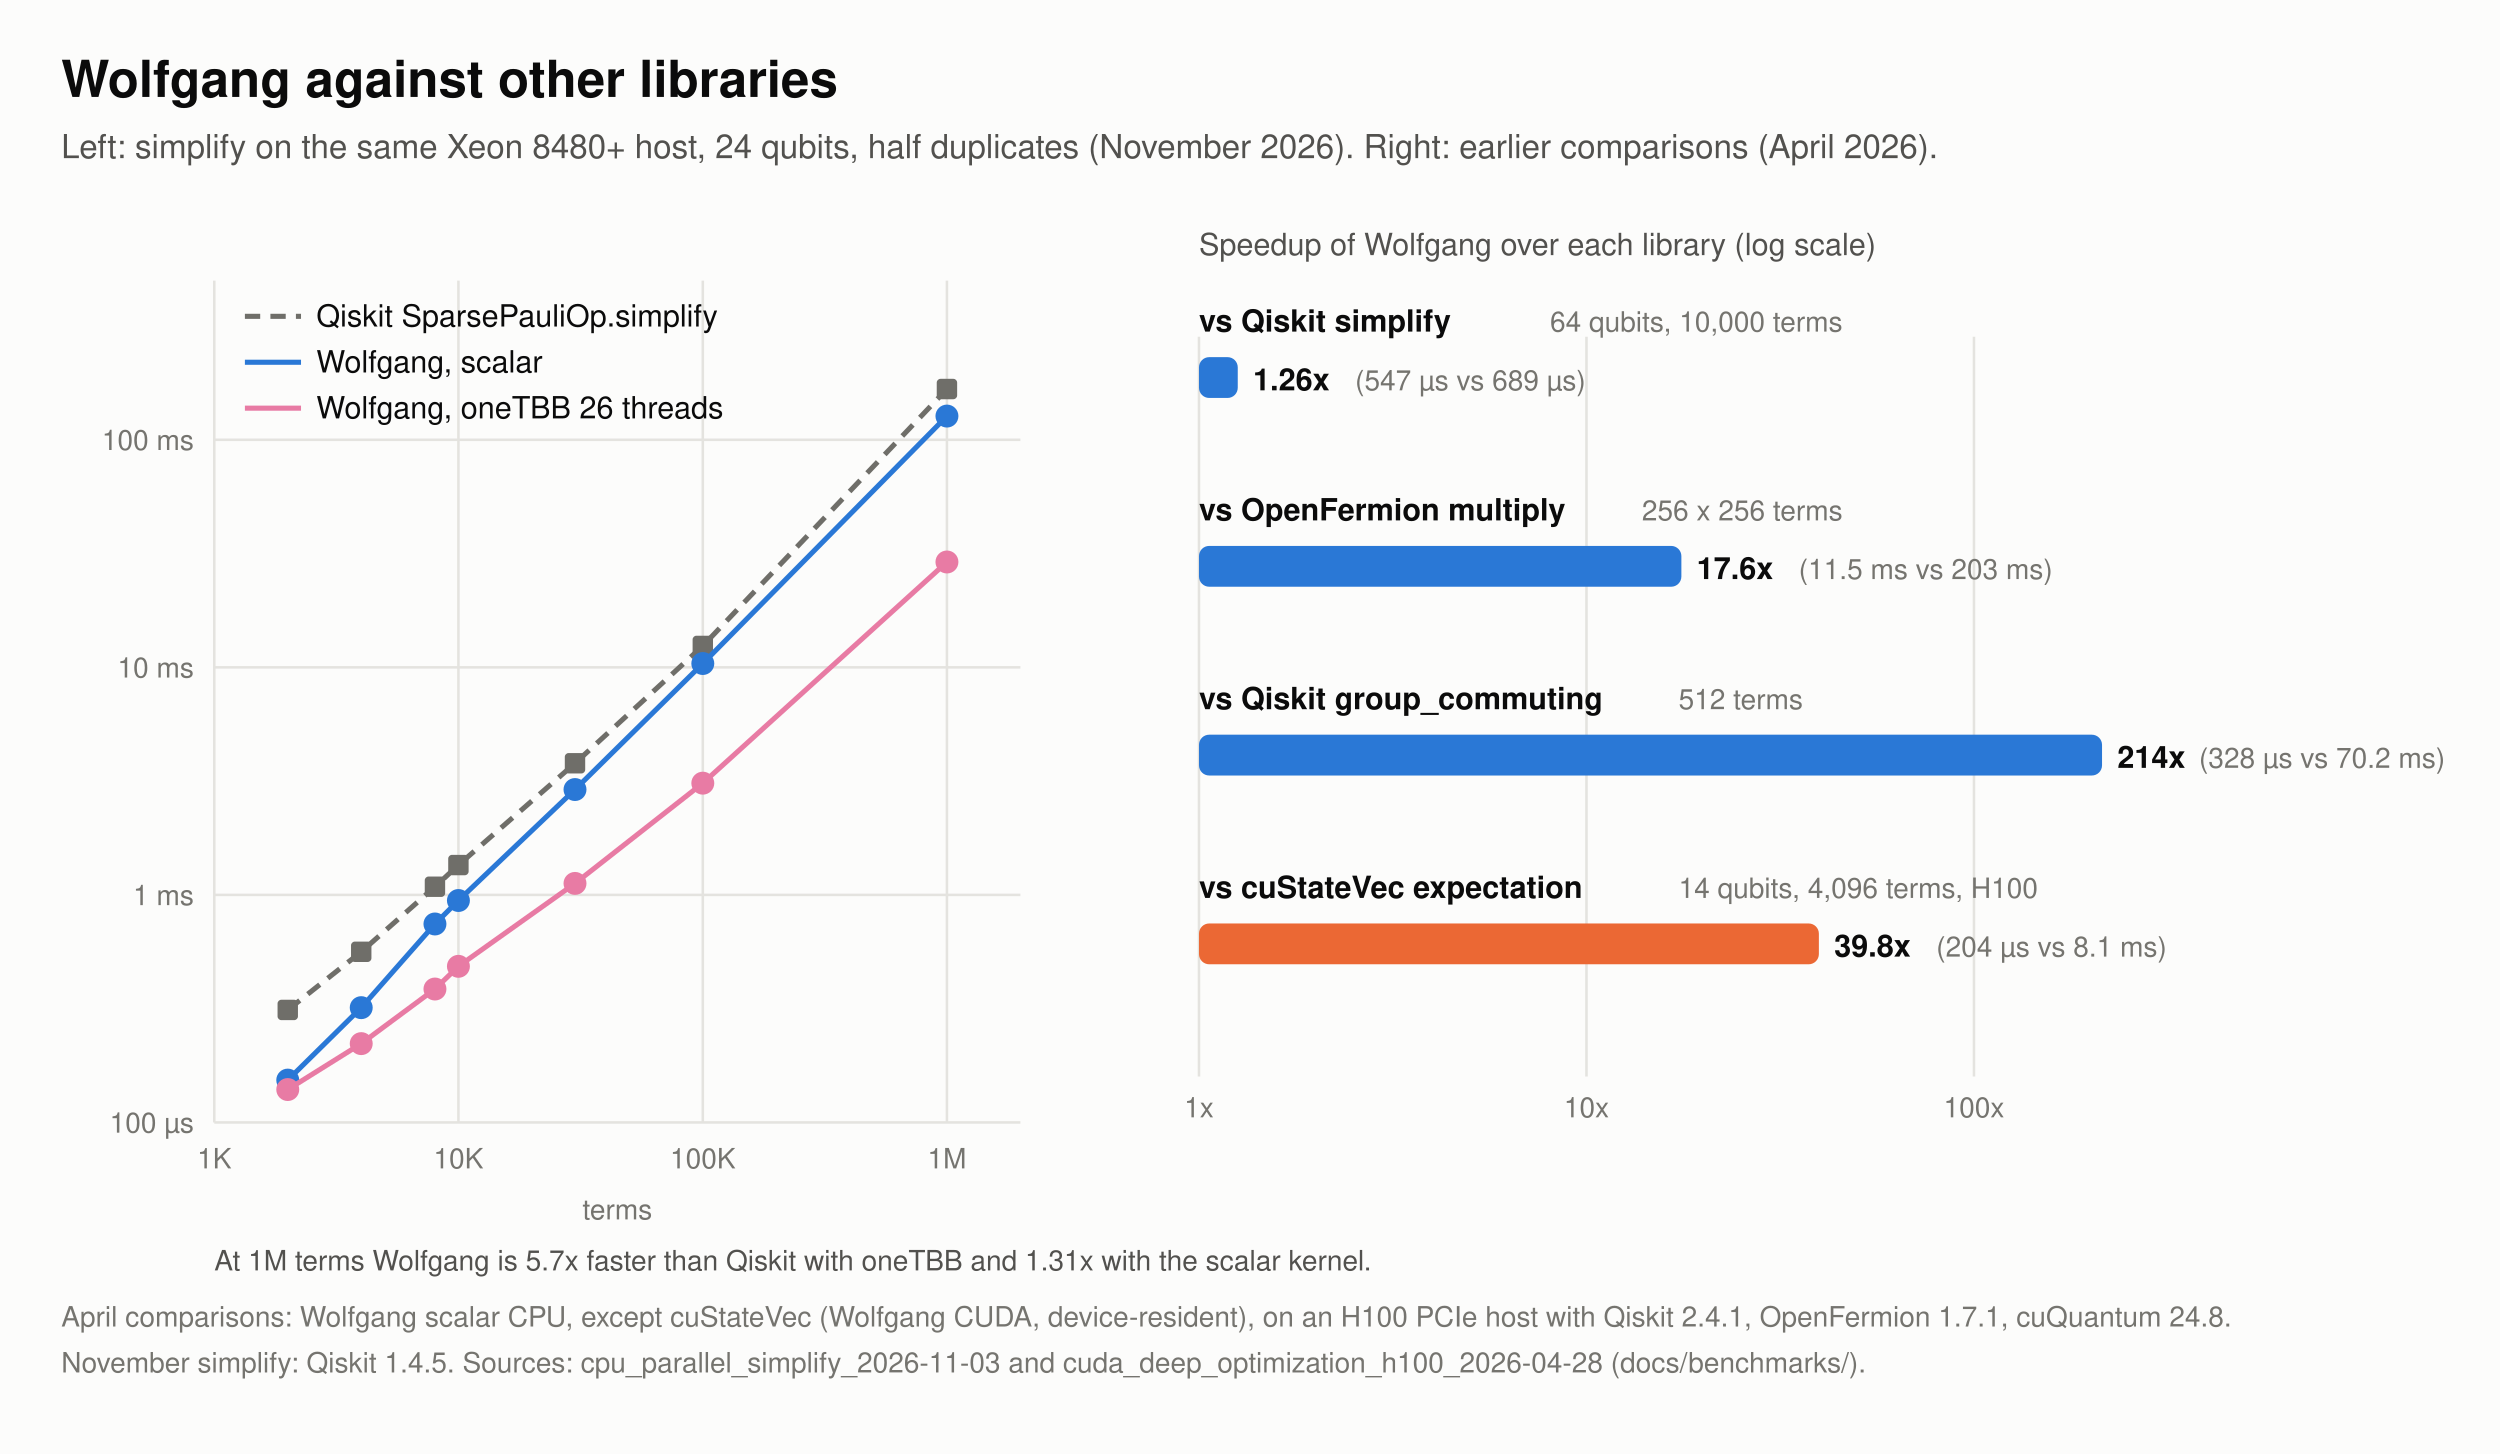
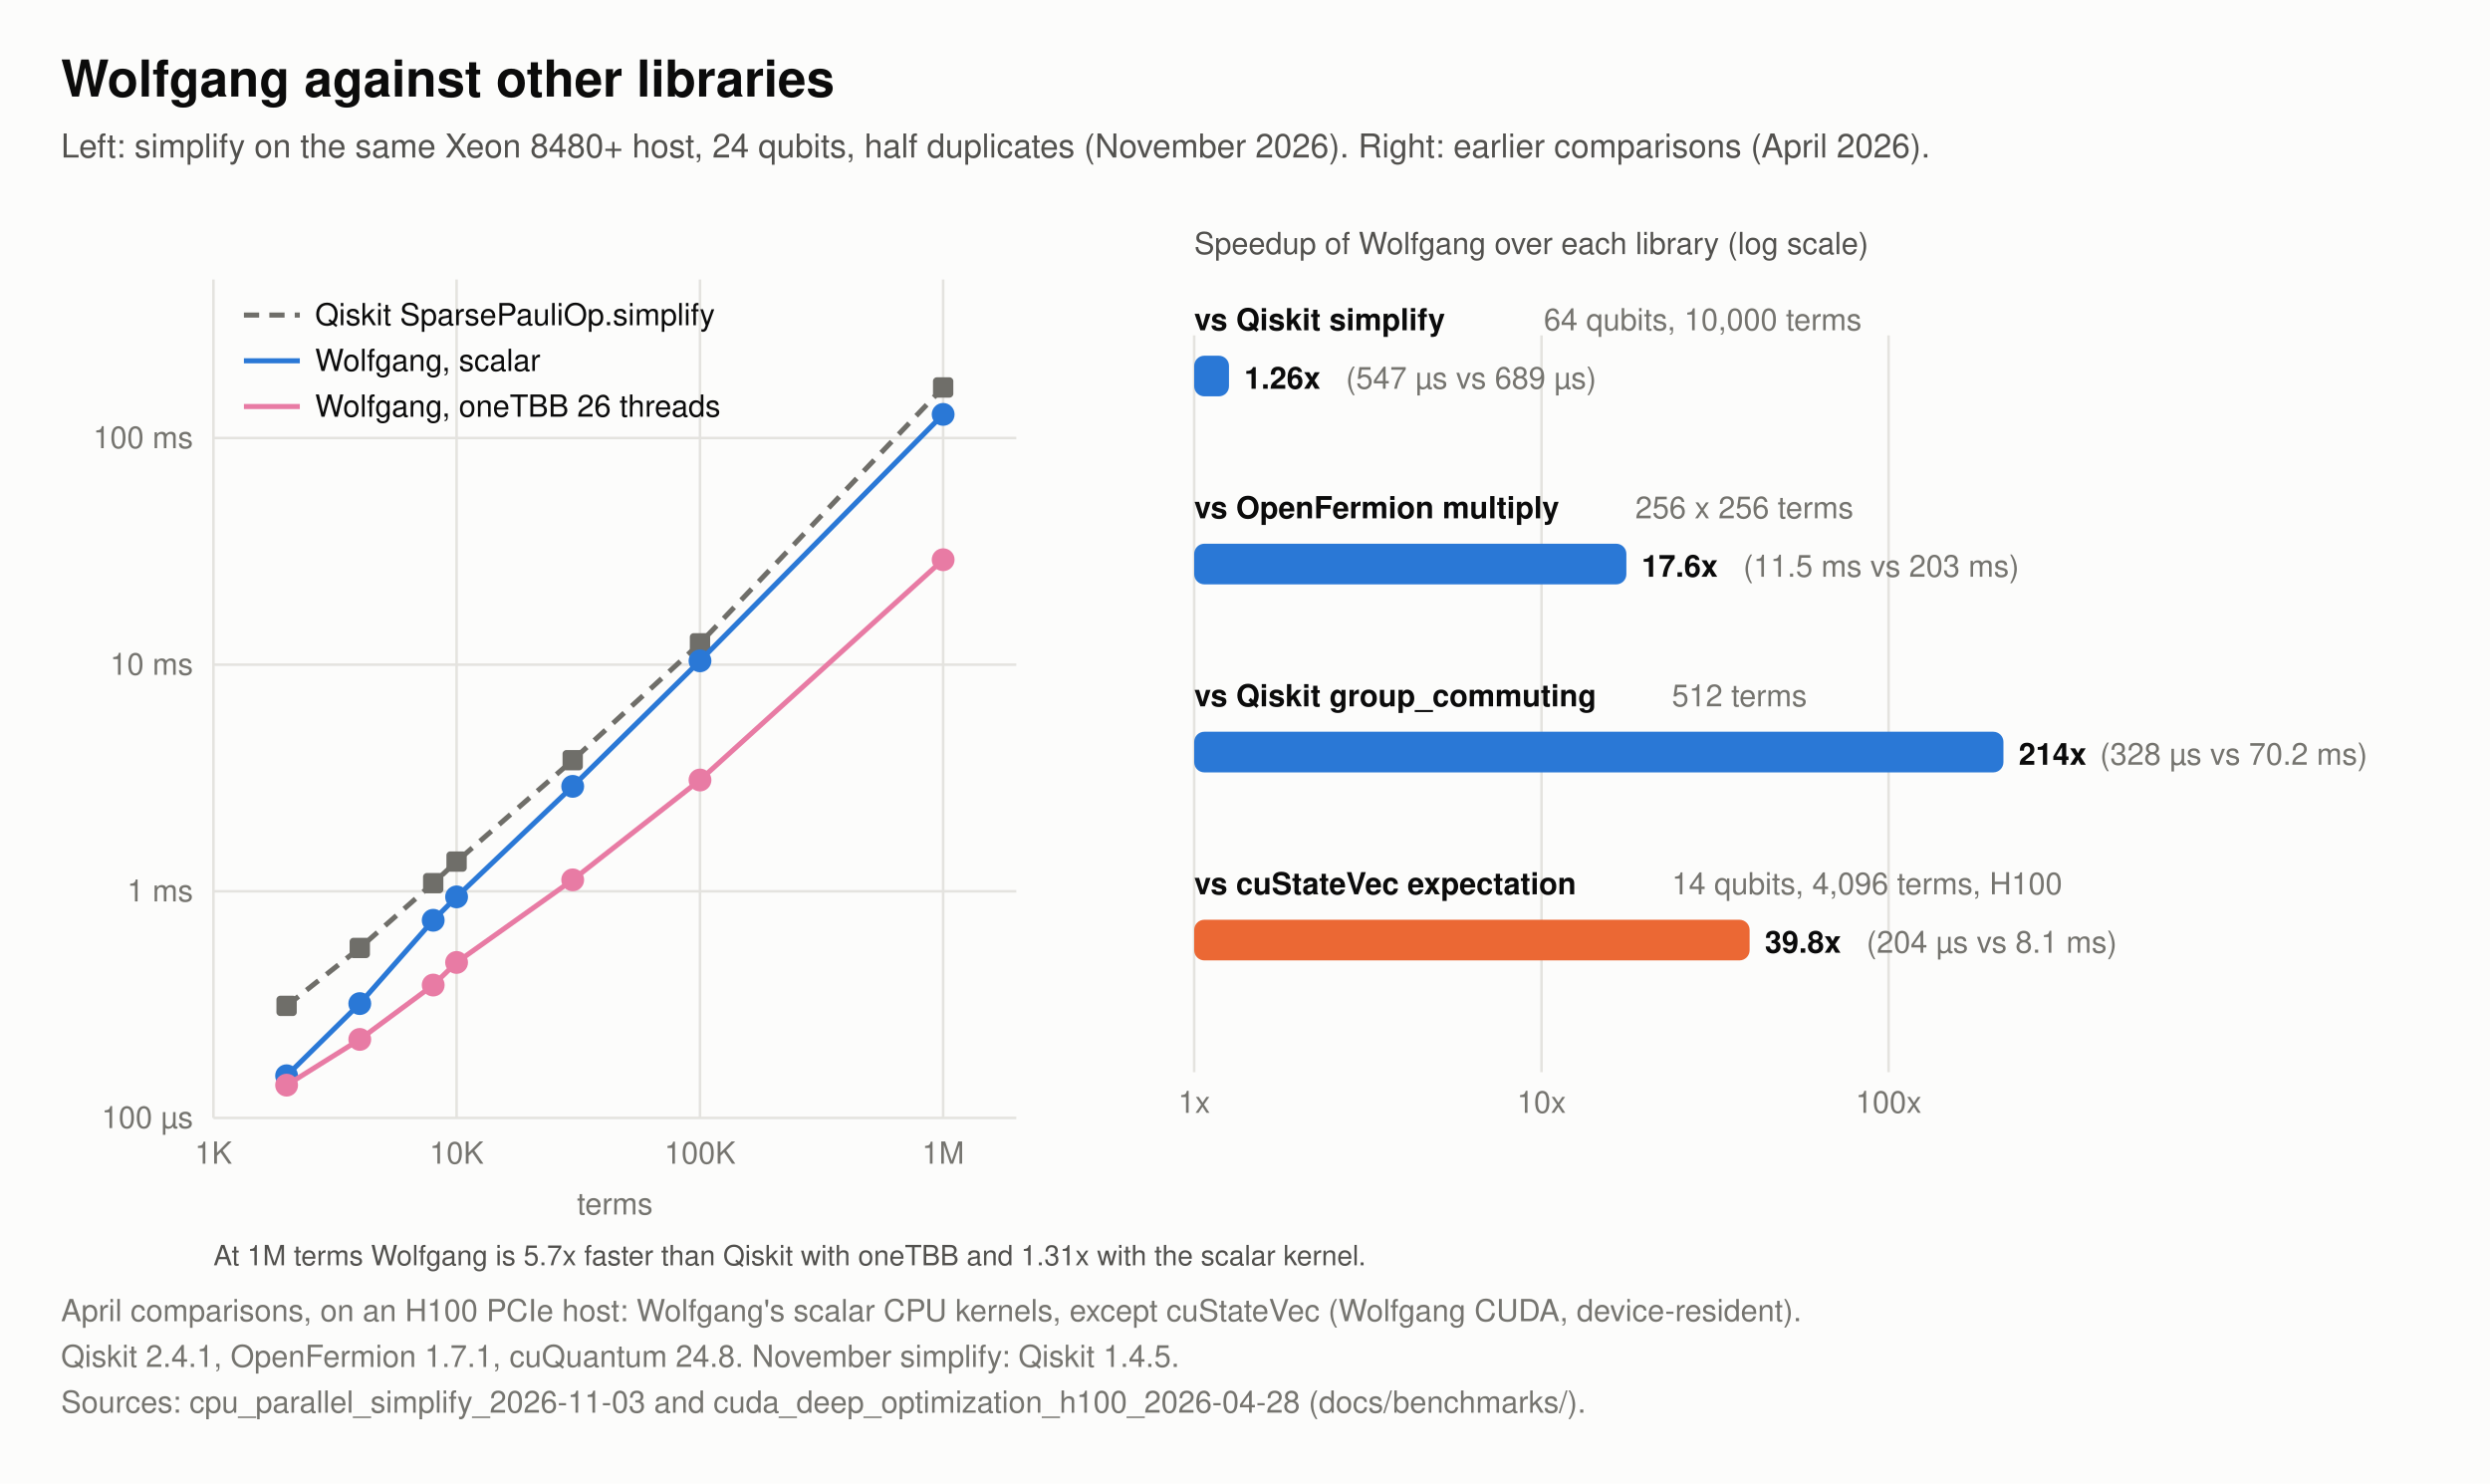
- <svg xmlns="http://www.w3.org/2000/svg" width="980" height="570" viewBox="0 0 980 570" role="img" aria-labelledby="title desc" font-family="-apple-system, Segoe UI, Helvetica, Arial, sans-serif">
+ <svg xmlns="http://www.w3.org/2000/svg" width="980" height="584" viewBox="0 0 980 584" role="img" aria-labelledby="title desc" font-family="-apple-system, Segoe UI, Helvetica, Arial, sans-serif">
  <style>
.bg { fill: #fcfcfb; } .t1 { fill: #0b0b0b; } .t2 { fill: #52514e; } .t3 { fill: #75746f; }
.grid { stroke: #e4e3df; } .axis { stroke: #c9c8c3; }
.s-s1 { stroke: #2a78d6; } .f-s1 { fill: #2a78d6; } .s-s2 { stroke: #eb6834; } .f-s2 { fill: #eb6834; } .s-s3 { stroke: #1baf7a; } .f-s3 { fill: #1baf7a; } .s-s4 { stroke: #eda100; } .f-s4 { fill: #eda100; } .s-s5 { stroke: #e87ba4; } .f-s5 { fill: #e87ba4; } .s-neutral { stroke: #6f6e69; } .f-neutral { fill: #6f6e69; }
@media (prefers-color-scheme: dark) {
  .bg { fill: #1a1a19; } .t1 { fill: #f2f1ed; } .t2 { fill: #b5b4ae; } .t3 { fill: #94938d; }
  .grid { stroke: #33322f; } .axis { stroke: #4a4945; }
  .s-s1 { stroke: #3987e5; } .f-s1 { fill: #3987e5; } .s-s2 { stroke: #d95926; } .f-s2 { fill: #d95926; } .s-s3 { stroke: #199e70; } .f-s3 { fill: #199e70; } .s-s4 { stroke: #c98500; } .f-s4 { fill: #c98500; } .s-s5 { stroke: #d55181; } .f-s5 { fill: #d55181; } .s-neutral { stroke: #a3a29d; } .f-neutral { fill: #a3a29d; }
}
</style>
-   <rect class="bg" width="980" height="570" />
+   <rect class="bg" width="980" height="584" />
  <text x="24.0" y="38.0" class="t1" font-size="20" text-anchor="start" font-weight="600">Wolfgang against other libraries</text>
  <text x="24.0" y="62.0" class="t2" font-size="13" text-anchor="start" font-weight="400">Left: simplify on the same Xeon 8480+ host, 24 qubits, half duplicates (November 2026). Right: earlier comparisons (April 2026).</text>
  <line class="grid" x1="84.0" y1="110" x2="84.0" y2="440" />
-   <text x="84.0" y="458.0" class="t3" font-size="11" text-anchor="middle" font-weight="400">1K</text>
+   <text x="84.0" y="458.0" class="t3" font-size="12" text-anchor="middle" font-weight="400">1K</text>
  <line class="grid" x1="179.7" y1="110" x2="179.7" y2="440" />
-   <text x="179.7" y="458.0" class="t3" font-size="11" text-anchor="middle" font-weight="400">10K</text>
+   <text x="179.7" y="458.0" class="t3" font-size="12" text-anchor="middle" font-weight="400">10K</text>
  <line class="grid" x1="275.5" y1="110" x2="275.5" y2="440" />
-   <text x="275.5" y="458.0" class="t3" font-size="11" text-anchor="middle" font-weight="400">100K</text>
+   <text x="275.5" y="458.0" class="t3" font-size="12" text-anchor="middle" font-weight="400">100K</text>
  <line class="grid" x1="371.2" y1="110" x2="371.2" y2="440" />
-   <text x="371.2" y="458.0" class="t3" font-size="11" text-anchor="middle" font-weight="400">1M</text>
+   <text x="371.2" y="458.0" class="t3" font-size="12" text-anchor="middle" font-weight="400">1M</text>
  <line class="grid" x1="84" y1="440.0" x2="400" y2="440.0" />
-   <text x="76.0" y="444.0" class="t3" font-size="11" text-anchor="end" font-weight="400">100 µs</text>
+   <text x="76.0" y="444.0" class="t3" font-size="12" text-anchor="end" font-weight="400">100 µs</text>
  <line class="grid" x1="84" y1="350.8" x2="400" y2="350.8" />
-   <text x="76.0" y="354.8" class="t3" font-size="11" text-anchor="end" font-weight="400">1 ms</text>
+   <text x="76.0" y="354.8" class="t3" font-size="12" text-anchor="end" font-weight="400">1 ms</text>
  <line class="grid" x1="84" y1="261.6" x2="400" y2="261.6" />
-   <text x="76.0" y="265.6" class="t3" font-size="11" text-anchor="end" font-weight="400">10 ms</text>
+   <text x="76.0" y="265.6" class="t3" font-size="12" text-anchor="end" font-weight="400">10 ms</text>
  <line class="grid" x1="84" y1="172.4" x2="400" y2="172.4" />
-   <text x="76.0" y="176.4" class="t3" font-size="11" text-anchor="end" font-weight="400">100 ms</text>
-   <text x="242.0" y="478.0" class="t3" font-size="11" text-anchor="middle" font-weight="400">terms</text>
+   <text x="76.0" y="176.4" class="t3" font-size="12" text-anchor="end" font-weight="400">100 ms</text>
+   <text x="242.0" y="478.0" class="t3" font-size="12" text-anchor="middle" font-weight="400">terms</text>
  <path class="s-neutral" d="M112.8,395.9 L141.6,373.1 L170.5,347.6 L179.7,339.1 L225.4,299.2 L275.5,253.2 L371.2,152.5" fill="none" stroke-width="2" stroke-linejoin="round" stroke-dasharray="6 4" />
  <rect class="f-neutral" x="108.8" y="391.9" width="8" height="8" rx="1.5" stroke="none" />
  <rect class="f-neutral" x="137.6" y="369.1" width="8" height="8" rx="1.5" stroke="none" />
  <rect class="f-neutral" x="166.5" y="343.6" width="8" height="8" rx="1.5" stroke="none" />
  <rect class="f-neutral" x="175.7" y="335.1" width="8" height="8" rx="1.5" stroke="none" />
  <rect class="f-neutral" x="221.4" y="295.2" width="8" height="8" rx="1.5" stroke="none" />
  <rect class="f-neutral" x="271.5" y="249.2" width="8" height="8" rx="1.5" stroke="none" />
  <rect class="f-neutral" x="367.2" y="148.5" width="8" height="8" rx="1.5" stroke="none" />
  <path class="s-s1" d="M112.8,423.4 L141.6,395.0 L170.5,362.2 L179.7,353.0 L225.4,309.5 L275.5,260.1 L371.2,163.1" fill="none" stroke-width="2" stroke-linejoin="round" />
  <circle class="f-s1" cx="112.8" cy="423.4" r="4.5" stroke="none" />
  <circle class="f-s1" cx="141.6" cy="395.0" r="4.5" stroke="none" />
  <circle class="f-s1" cx="170.5" cy="362.2" r="4.5" stroke="none" />
  <circle class="f-s1" cx="179.7" cy="353.0" r="4.5" stroke="none" />
  <circle class="f-s1" cx="225.4" cy="309.5" r="4.5" stroke="none" />
  <circle class="f-s1" cx="275.5" cy="260.1" r="4.5" stroke="none" />
  <circle class="f-s1" cx="371.2" cy="163.1" r="4.5" stroke="none" />
  <path class="s-s5" d="M112.8,427.1 L141.6,409.1 L170.5,387.7 L179.7,378.8 L225.4,346.3 L275.5,307.0 L371.2,220.3" fill="none" stroke-width="2" stroke-linejoin="round" />
  <circle class="f-s5" cx="112.8" cy="427.1" r="4.5" stroke="none" />
  <circle class="f-s5" cx="141.6" cy="409.1" r="4.5" stroke="none" />
  <circle class="f-s5" cx="170.5" cy="387.7" r="4.5" stroke="none" />
  <circle class="f-s5" cx="179.7" cy="378.8" r="4.5" stroke="none" />
  <circle class="f-s5" cx="225.4" cy="346.3" r="4.5" stroke="none" />
  <circle class="f-s5" cx="275.5" cy="307.0" r="4.5" stroke="none" />
  <circle class="f-s5" cx="371.2" cy="220.3" r="4.5" stroke="none" />
  <line class="s-neutral" x1="96" y1="124" x2="118" y2="124" stroke-width="2" stroke-dasharray="6 4" />
  <text x="124.0" y="128.0" class="t1" font-size="12" text-anchor="start" font-weight="400">Qiskit SparsePauliOp.simplify</text>
  <line class="s-s1" x1="96" y1="142" x2="118" y2="142" stroke-width="2" />
  <text x="124.0" y="146.0" class="t1" font-size="12" text-anchor="start" font-weight="400">Wolfgang, scalar</text>
  <line class="s-s5" x1="96" y1="160" x2="118" y2="160" stroke-width="2" />
  <text x="124.0" y="164.0" class="t1" font-size="12" text-anchor="start" font-weight="400">Wolfgang, oneTBB 26 threads</text>
  <text x="84.0" y="498.0" class="t2" font-size="11" text-anchor="start" font-weight="400">At 1M terms Wolfgang is 5.7x faster than Qiskit with oneTBB and 1.31x with the scalar kernel.</text>
  <line class="grid" x1="470.0" y1="132" x2="470.0" y2="422" />
-   <text x="470.0" y="438.0" class="t3" font-size="11" text-anchor="middle" font-weight="400">1x</text>
-   <line class="grid" x1="621.9" y1="132" x2="621.9" y2="422" />
-   <text x="621.9" y="438.0" class="t3" font-size="11" text-anchor="middle" font-weight="400">10x</text>
-   <line class="grid" x1="773.8" y1="132" x2="773.8" y2="422" />
-   <text x="773.8" y="438.0" class="t3" font-size="11" text-anchor="middle" font-weight="400">100x</text>
+   <text x="470.0" y="438.0" class="t3" font-size="12" text-anchor="middle" font-weight="400">1x</text>
+   <line class="grid" x1="606.7" y1="132" x2="606.7" y2="422" />
+   <text x="606.7" y="438.0" class="t3" font-size="12" text-anchor="middle" font-weight="400">10x</text>
+   <line class="grid" x1="743.3" y1="132" x2="743.3" y2="422" />
+   <text x="743.3" y="438.0" class="t3" font-size="12" text-anchor="middle" font-weight="400">100x</text>
  <text x="470.0" y="100.0" class="t2" font-size="12" text-anchor="start" font-weight="400">Speedup of Wolfgang over each library (log scale)</text>
  <text x="470.0" y="130.0" class="t1" font-size="12" text-anchor="start" font-weight="600">vs Qiskit simplify</text>
-   <text x="607.6" y="130.0" class="t3" font-size="11" text-anchor="start" font-weight="400">64 qubits, 10,000 terms</text>
-   <rect class="f-s1" x="470" y="140" width="15.2" height="16" rx="4" stroke="none" />
-   <text x="491.2" y="153.0" class="t1" font-size="12" text-anchor="start" font-weight="600">1.26x</text>
-   <text x="531.2" y="153.0" class="t3" font-size="11" text-anchor="start" font-weight="400">(547 µs vs 689 µs)</text>
+   <text x="607.6" y="130.0" class="t3" font-size="12" text-anchor="start" font-weight="400">64 qubits, 10,000 terms</text>
+   <rect class="f-s1" x="470" y="140" width="13.7" height="16" rx="4" stroke="none" />
+   <text x="489.7" y="153.0" class="t1" font-size="12" text-anchor="start" font-weight="600">1.26x</text>
+   <text x="529.7" y="153.0" class="t3" font-size="12" text-anchor="start" font-weight="400">(547 µs vs 689 µs)</text>
  <text x="470.0" y="204.0" class="t1" font-size="12" text-anchor="start" font-weight="600">vs OpenFermion multiply</text>
-   <text x="643.6" y="204.0" class="t3" font-size="11" text-anchor="start" font-weight="400">256 x 256 terms</text>
-   <rect class="f-s1" x="470" y="214" width="189.1" height="16" rx="4" stroke="none" />
-   <text x="665.1" y="227.0" class="t1" font-size="12" text-anchor="start" font-weight="600">17.6x</text>
-   <text x="705.1" y="227.0" class="t3" font-size="11" text-anchor="start" font-weight="400">(11.5 ms vs 203 ms)</text>
+   <text x="643.6" y="204.0" class="t3" font-size="12" text-anchor="start" font-weight="400">256 x 256 terms</text>
+   <rect class="f-s1" x="470" y="214" width="170.1" height="16" rx="4" stroke="none" />
+   <text x="646.1" y="227.0" class="t1" font-size="12" text-anchor="start" font-weight="600">17.6x</text>
+   <text x="686.1" y="227.0" class="t3" font-size="12" text-anchor="start" font-weight="400">(11.5 ms vs 203 ms)</text>
  <text x="470.0" y="278.0" class="t1" font-size="12" text-anchor="start" font-weight="600">vs Qiskit group_commuting</text>
-   <text x="658.0" y="278.0" class="t3" font-size="11" text-anchor="start" font-weight="400">512 terms</text>
-   <rect class="f-s1" x="470" y="288" width="354.0" height="16" rx="4" stroke="none" />
-   <text x="830.0" y="301.0" class="t1" font-size="12" text-anchor="start" font-weight="600">214x</text>
-   <text x="862.0" y="301.0" class="t3" font-size="11" text-anchor="start" font-weight="400">(328 µs vs 70.2 ms)</text>
+   <text x="658.0" y="278.0" class="t3" font-size="12" text-anchor="start" font-weight="400">512 terms</text>
+   <rect class="f-s1" x="470" y="288" width="318.5" height="16" rx="4" stroke="none" />
+   <text x="794.5" y="301.0" class="t1" font-size="12" text-anchor="start" font-weight="600">214x</text>
+   <text x="826.5" y="301.0" class="t3" font-size="12" text-anchor="start" font-weight="400">(328 µs vs 70.2 ms)</text>
  <text x="470.0" y="352.0" class="t1" font-size="12" text-anchor="start" font-weight="600">vs cuStateVec expectation</text>
-   <text x="658.0" y="352.0" class="t3" font-size="11" text-anchor="start" font-weight="400">14 qubits, 4,096 terms, H100</text>
-   <rect class="f-s2" x="470" y="362" width="243.0" height="16" rx="4" stroke="none" />
-   <text x="719.0" y="375.0" class="t1" font-size="12" text-anchor="start" font-weight="600">39.8x</text>
-   <text x="759.0" y="375.0" class="t3" font-size="11" text-anchor="start" font-weight="400">(204 µs vs 8.1 ms)</text>
-   <text x="24.0" y="520.0" class="t3" font-size="11" text-anchor="start" font-weight="400">April comparisons: Wolfgang scalar CPU, except cuStateVec (Wolfgang CUDA, device-resident), on an H100 PCIe host with Qiskit 2.4.1, OpenFermion 1.7.1, cuQuantum 24.8.</text>
-   <text x="24.0" y="538.0" class="t3" font-size="11" text-anchor="start" font-weight="400">November simplify: Qiskit 1.4.5. Sources: cpu_parallel_simplify_2026-11-03 and cuda_deep_optimization_h100_2026-04-28 (docs/benchmarks/).</text>
+   <text x="658.0" y="352.0" class="t3" font-size="12" text-anchor="start" font-weight="400">14 qubits, 4,096 terms, H100</text>
+   <rect class="f-s2" x="470" y="362" width="218.6" height="16" rx="4" stroke="none" />
+   <text x="694.6" y="375.0" class="t1" font-size="12" text-anchor="start" font-weight="600">39.8x</text>
+   <text x="734.6" y="375.0" class="t3" font-size="12" text-anchor="start" font-weight="400">(204 µs vs 8.1 ms)</text>
+   <text x="24.0" y="520.0" class="t3" font-size="12" text-anchor="start" font-weight="400">April comparisons, on an H100 PCIe host: Wolfgang's scalar CPU kernels, except cuStateVec (Wolfgang CUDA, device-resident).</text>
+   <text x="24.0" y="538.0" class="t3" font-size="12" text-anchor="start" font-weight="400">Qiskit 2.4.1, OpenFermion 1.7.1, cuQuantum 24.8. November simplify: Qiskit 1.4.5.</text>
+   <text x="24.0" y="556.0" class="t3" font-size="12" text-anchor="start" font-weight="400">Sources: cpu_parallel_simplify_2026-11-03 and cuda_deep_optimization_h100_2026-04-28 (docs/benchmarks/).</text>
</svg>
